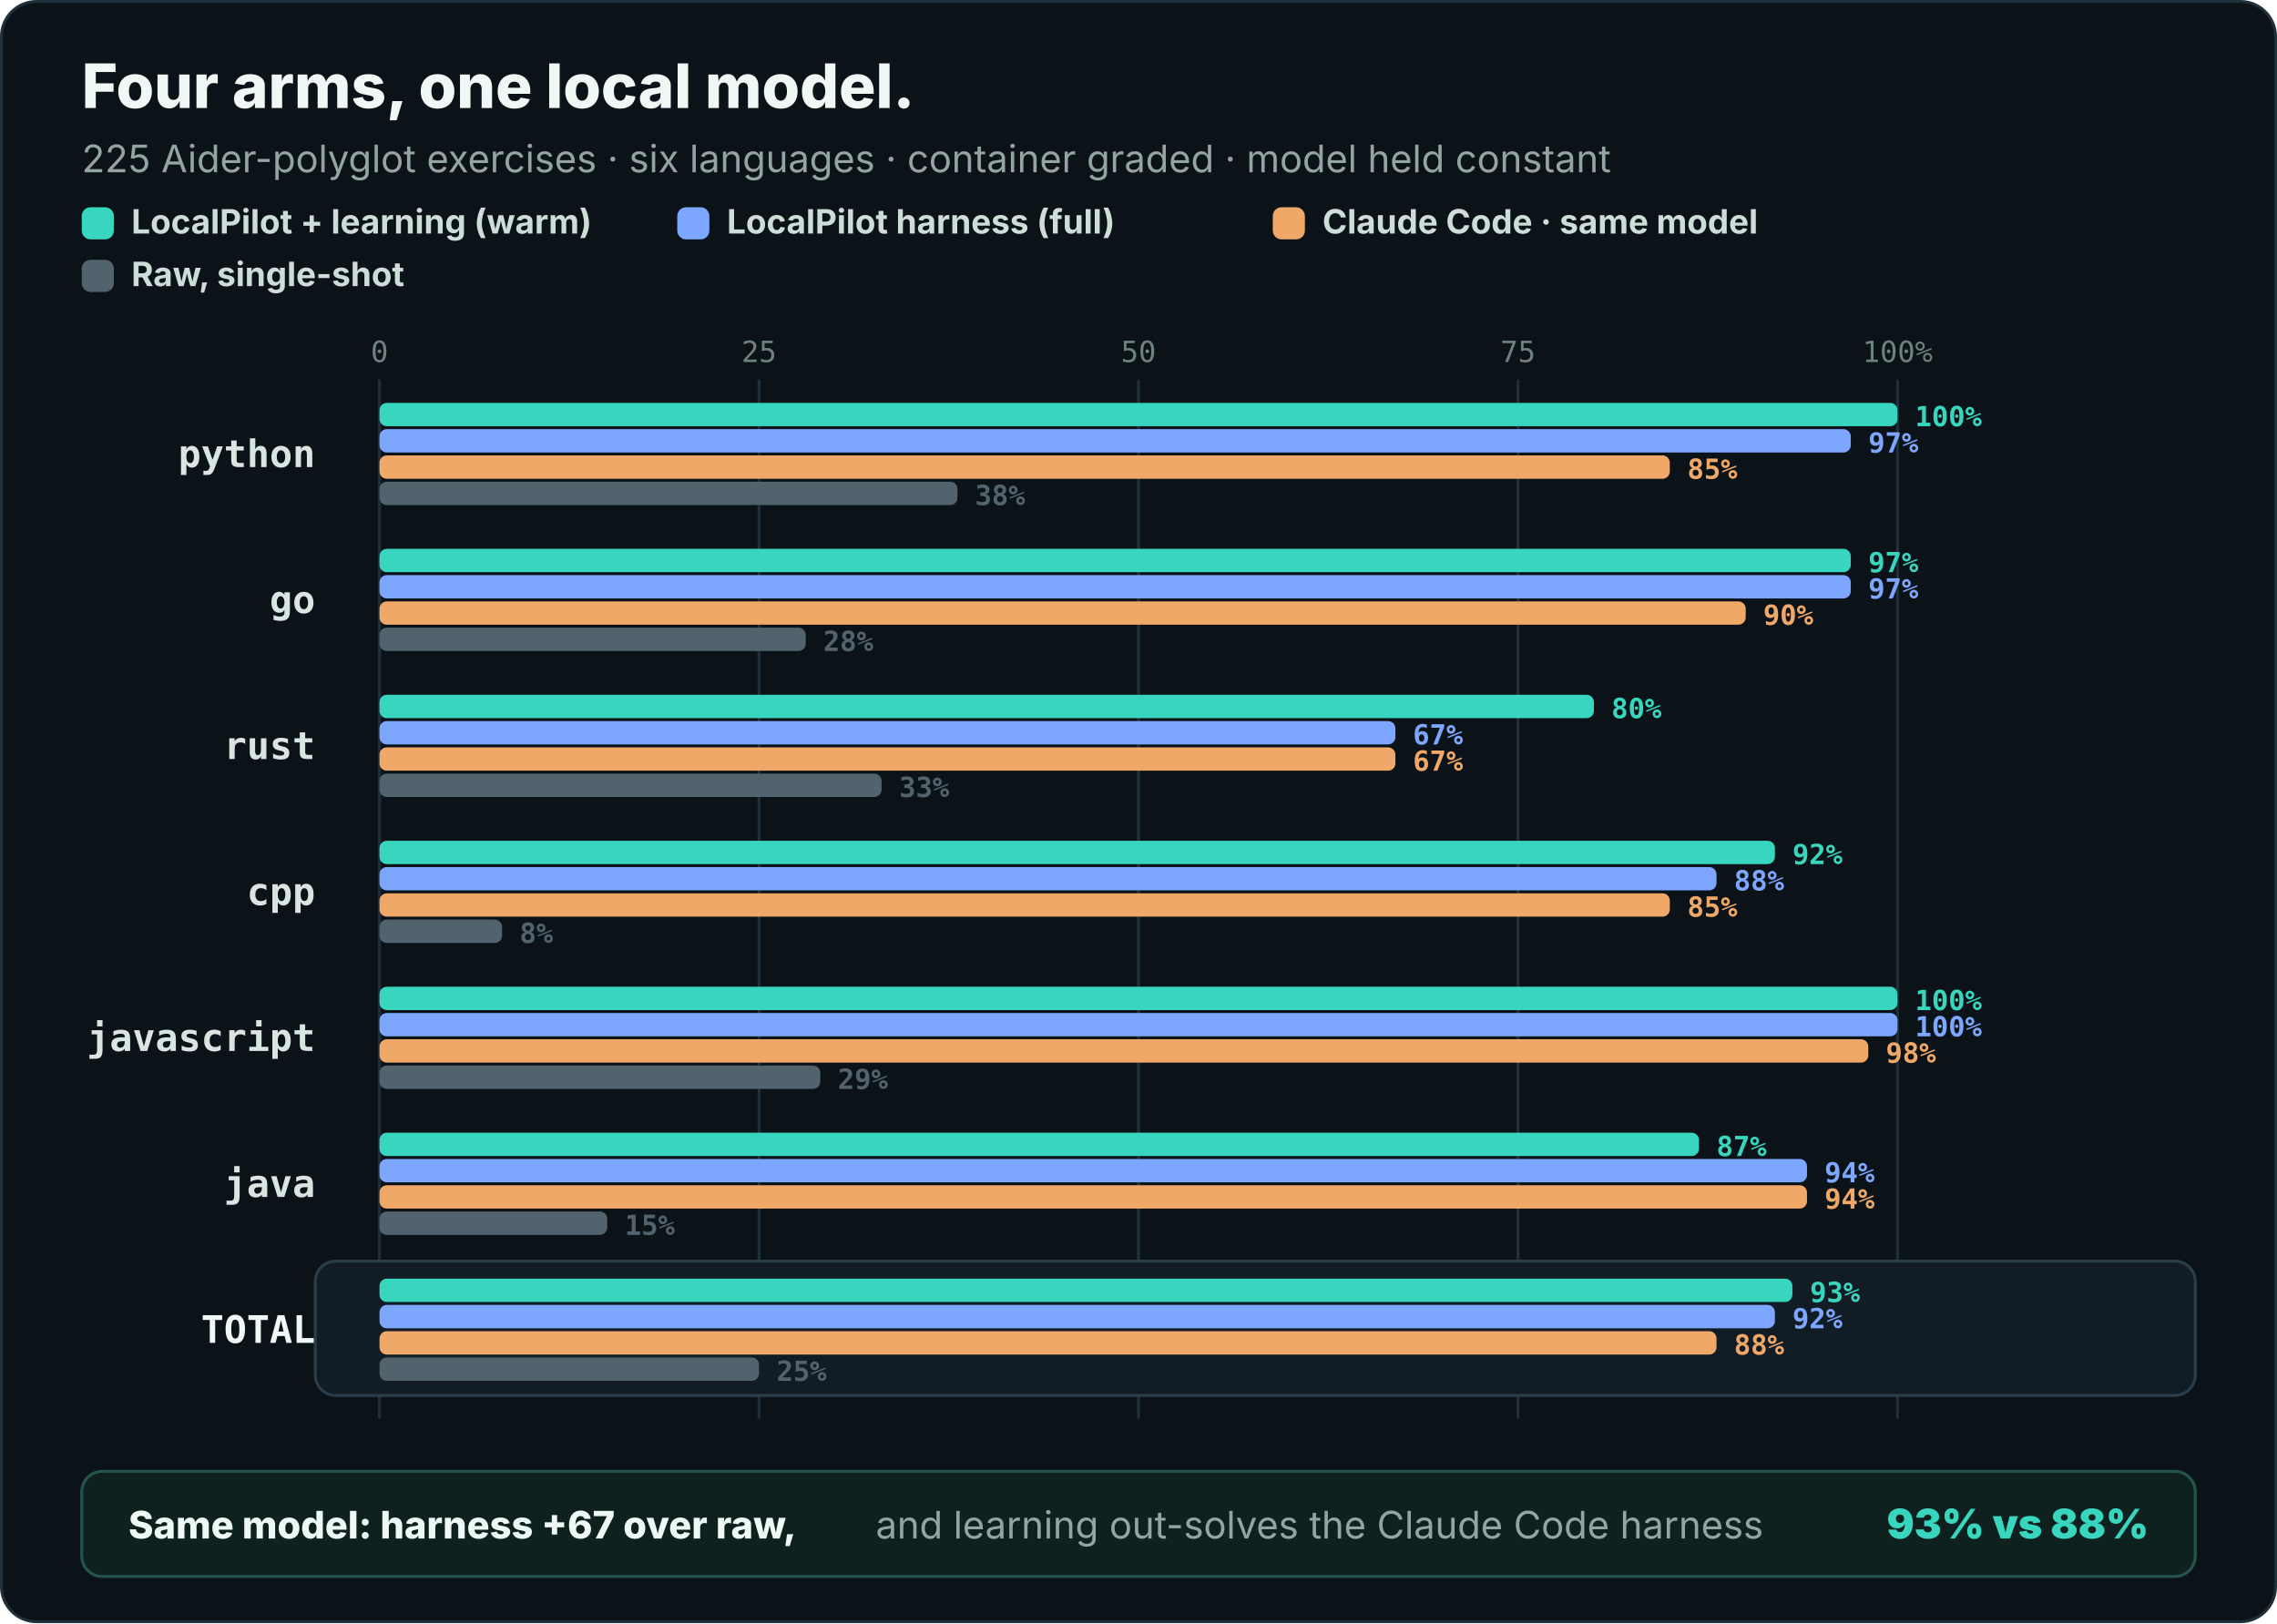
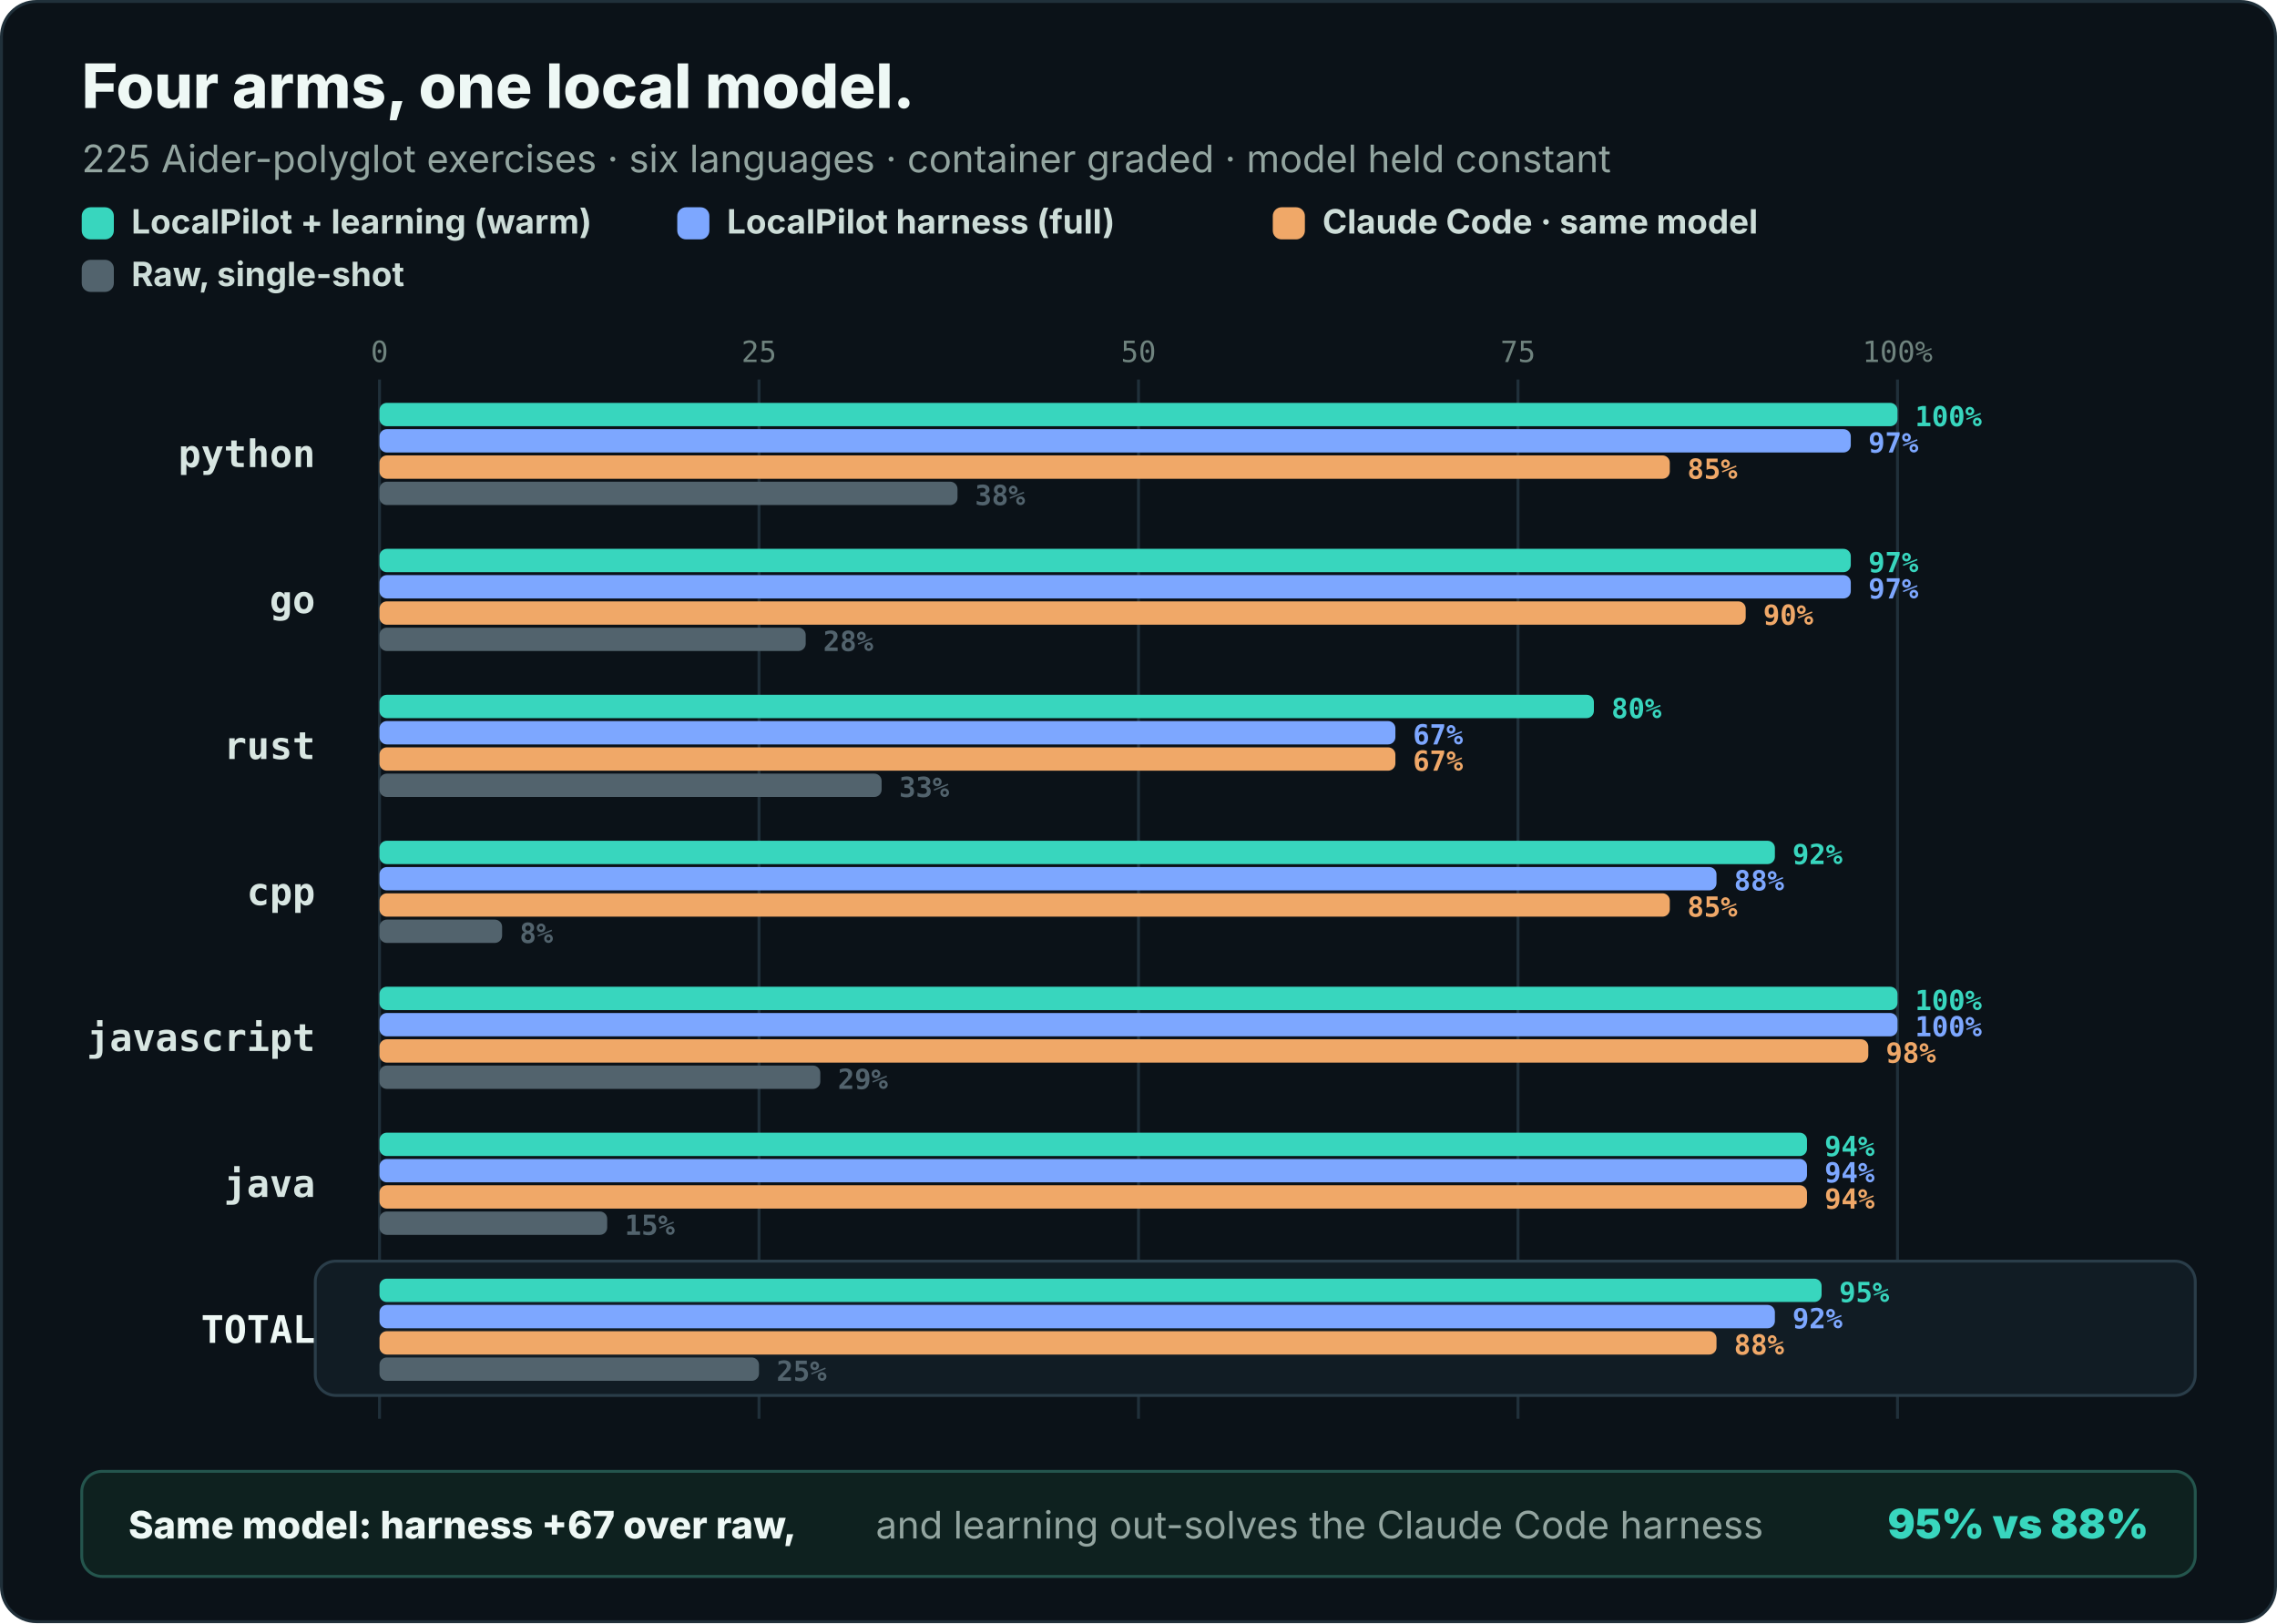
<svg xmlns="http://www.w3.org/2000/svg" width="780" height="556" viewBox="0 0 780 556" role="img" aria-labelledby="t d">
  <rect x="0.5" y="0.5" width="779" height="555" rx="12" fill="#0b1218" stroke="#20303a" />
  <g font-family="Inter, Segoe UI, Helvetica, Arial, sans-serif">
    <text x="28" y="37" font-size="21" font-weight="800" fill="#eef8f5">Four arms, one local model.</text>
    <text x="28" y="59" font-size="13" fill="#93a5a0">225 Aider-polyglot exercises · six languages · container graded · model held constant</text>
    <rect x="28" y="71" width="11" height="11" rx="3" fill="#38d6be" />
    <text x="45" y="80" font-size="11.5" font-weight="700" fill="#cdddd8">LocalPilot + learning  (warm)</text>
    <rect x="232" y="71" width="11" height="11" rx="3" fill="#7da7ff" />
    <text x="249" y="80" font-size="11.5" font-weight="700" fill="#cdddd8">LocalPilot harness  (full)</text>
    <rect x="436" y="71" width="11" height="11" rx="3" fill="#f0a868" />
    <text x="453" y="80" font-size="11.5" font-weight="700" fill="#cdddd8">Claude Code · same model</text>
    <rect x="28" y="89" width="11" height="11" rx="3" fill="#52636d" />
    <text x="45" y="98" font-size="11.5" font-weight="700" fill="#cdddd8">Raw, single-shot</text>
    <g font-family="Cascadia Mono, Consolas, monospace" font-size="10" fill="#6f837e">
      <text x="130" y="124" text-anchor="middle">0</text>
      <text x="260" y="124" text-anchor="middle">25</text>
      <text x="390" y="124" text-anchor="middle">50</text>
      <text x="520" y="124" text-anchor="middle">75</text>
      <text x="650" y="124" text-anchor="middle">100%</text>
    </g>
    <g stroke="#20303a" stroke-width="1">
      <line x1="130" y1="130" x2="130" y2="486" />
      <line x1="260" y1="130" x2="260" y2="486" />
      <line x1="390" y1="130" x2="390" y2="486" />
      <line x1="520" y1="130" x2="520" y2="486" />
      <line x1="650" y1="130" x2="650" y2="486" />
    </g>
    <g font-family="Cascadia Mono, Consolas, monospace">
      <g transform="translate(0 138)">
        <text x="108" y="22" text-anchor="end" font-size="13" font-weight="700" fill="#d8e6e2">python</text>
        <rect x="130" y="0" width="520" height="8" rx="2.5" fill="#38d6be" />
        <text x="656" y="8" font-size="9.5" font-weight="700" fill="#38d6be">100%</text>
        <rect x="130" y="9" width="504" height="8" rx="2.5" fill="#7da7ff" />
        <text x="640" y="17" font-size="9.5" font-weight="700" fill="#7da7ff">97%</text>
        <rect x="130" y="18" width="442" height="8" rx="2.5" fill="#f0a868" />
        <text x="578" y="26" font-size="9.5" font-weight="700" fill="#f0a868">85%</text>
        <rect x="130" y="27" width="198" height="8" rx="2.5" fill="#52636d" />
        <text x="334" y="35" font-size="9.5" font-weight="700" fill="#52636d">38%</text>
      </g>
      <g transform="translate(0 188)">
        <text x="108" y="22" text-anchor="end" font-size="13" font-weight="700" fill="#d8e6e2">go</text>
        <rect x="130" y="0" width="504" height="8" rx="2.5" fill="#38d6be" />
        <text x="640" y="8" font-size="9.5" font-weight="700" fill="#38d6be">97%</text>
        <rect x="130" y="9" width="504" height="8" rx="2.5" fill="#7da7ff" />
        <text x="640" y="17" font-size="9.5" font-weight="700" fill="#7da7ff">97%</text>
        <rect x="130" y="18" width="468" height="8" rx="2.5" fill="#f0a868" />
        <text x="604" y="26" font-size="9.5" font-weight="700" fill="#f0a868">90%</text>
        <rect x="130" y="27" width="146" height="8" rx="2.5" fill="#52636d" />
        <text x="282" y="35" font-size="9.5" font-weight="700" fill="#52636d">28%</text>
      </g>
      <g transform="translate(0 238)">
        <text x="108" y="22" text-anchor="end" font-size="13" font-weight="700" fill="#d8e6e2">rust</text>
        <rect x="130" y="0" width="416" height="8" rx="2.5" fill="#38d6be" />
        <text x="552" y="8" font-size="9.5" font-weight="700" fill="#38d6be">80%</text>
        <rect x="130" y="9" width="348" height="8" rx="2.5" fill="#7da7ff" />
        <text x="484" y="17" font-size="9.5" font-weight="700" fill="#7da7ff">67%</text>
        <rect x="130" y="18" width="348" height="8" rx="2.5" fill="#f0a868" />
        <text x="484" y="26" font-size="9.5" font-weight="700" fill="#f0a868">67%</text>
        <rect x="130" y="27" width="172" height="8" rx="2.5" fill="#52636d" />
        <text x="308" y="35" font-size="9.5" font-weight="700" fill="#52636d">33%</text>
      </g>
      <g transform="translate(0 288)">
        <text x="108" y="22" text-anchor="end" font-size="13" font-weight="700" fill="#d8e6e2">cpp</text>
        <rect x="130" y="0" width="478" height="8" rx="2.5" fill="#38d6be" />
        <text x="614" y="8" font-size="9.5" font-weight="700" fill="#38d6be">92%</text>
        <rect x="130" y="9" width="458" height="8" rx="2.5" fill="#7da7ff" />
        <text x="594" y="17" font-size="9.5" font-weight="700" fill="#7da7ff">88%</text>
        <rect x="130" y="18" width="442" height="8" rx="2.5" fill="#f0a868" />
        <text x="578" y="26" font-size="9.5" font-weight="700" fill="#f0a868">85%</text>
        <rect x="130" y="27" width="42" height="8" rx="2.5" fill="#52636d" />
        <text x="178" y="35" font-size="9.5" font-weight="700" fill="#52636d">8%</text>
      </g>
      <g transform="translate(0 338)">
        <text x="108" y="22" text-anchor="end" font-size="13" font-weight="700" fill="#d8e6e2">javascript</text>
        <rect x="130" y="0" width="520" height="8" rx="2.5" fill="#38d6be" />
        <text x="656" y="8" font-size="9.5" font-weight="700" fill="#38d6be">100%</text>
        <rect x="130" y="9" width="520" height="8" rx="2.5" fill="#7da7ff" />
        <text x="656" y="17" font-size="9.5" font-weight="700" fill="#7da7ff">100%</text>
        <rect x="130" y="18" width="510" height="8" rx="2.5" fill="#f0a868" />
        <text x="646" y="26" font-size="9.5" font-weight="700" fill="#f0a868">98%</text>
        <rect x="130" y="27" width="151" height="8" rx="2.5" fill="#52636d" />
        <text x="287" y="35" font-size="9.5" font-weight="700" fill="#52636d">29%</text>
      </g>
      <g transform="translate(0 388)">
        <text x="108" y="22" text-anchor="end" font-size="13" font-weight="700" fill="#d8e6e2">java</text>
-         <rect x="130" y="0" width="452" height="8" rx="2.5" fill="#38d6be" />
-         <text x="588" y="8" font-size="9.5" font-weight="700" fill="#38d6be">87%</text>
+         <rect x="130" y="0" width="489" height="8" rx="2.5" fill="#38d6be" />
+         <text x="625" y="8" font-size="9.5" font-weight="700" fill="#38d6be">94%</text>
        <rect x="130" y="9" width="489" height="8" rx="2.5" fill="#7da7ff" />
        <text x="625" y="17" font-size="9.5" font-weight="700" fill="#7da7ff">94%</text>
        <rect x="130" y="18" width="489" height="8" rx="2.5" fill="#f0a868" />
        <text x="625" y="26" font-size="9.5" font-weight="700" fill="#f0a868">94%</text>
        <rect x="130" y="27" width="78" height="8" rx="2.5" fill="#52636d" />
        <text x="214" y="35" font-size="9.5" font-weight="700" fill="#52636d">15%</text>
      </g>
      <rect x="108" y="432" width="644" height="46" rx="7" fill="#111c24" stroke="#2a3d49" />
      <g transform="translate(0 438)">
        <text x="108" y="22" text-anchor="end" font-size="13" font-weight="800" fill="#eef8f5">TOTAL</text>
-         <rect x="130" y="0" width="484" height="8" rx="2.5" fill="#38d6be" />
-         <text x="620" y="8" font-size="9.5" font-weight="700" fill="#38d6be">93%</text>
+         <rect x="130" y="0" width="494" height="8" rx="2.5" fill="#38d6be" />
+         <text x="630" y="8" font-size="9.5" font-weight="700" fill="#38d6be">95%</text>
        <rect x="130" y="9" width="478" height="8" rx="2.5" fill="#7da7ff" />
        <text x="614" y="17" font-size="9.5" font-weight="700" fill="#7da7ff">92%</text>
        <rect x="130" y="18" width="458" height="8" rx="2.5" fill="#f0a868" />
        <text x="594" y="26" font-size="9.5" font-weight="700" fill="#f0a868">88%</text>
        <rect x="130" y="27" width="130" height="8" rx="2.5" fill="#52636d" />
        <text x="266" y="35" font-size="9.5" font-weight="700" fill="#52636d">25%</text>
      </g>
    </g>
    <rect x="28" y="504" width="724" height="36" rx="7" fill="#0e211f" stroke="#24554d" />
    <text x="44" y="527" font-size="13" font-weight="800" fill="#eef8f5">Same model: harness +67 over raw,</text>
    <text x="300" y="527" font-size="13" fill="#93a5a0">and learning out-solves the Claude Code harness</text>
-     <text x="736" y="527" text-anchor="end" font-size="14" font-weight="900" fill="#38d6be">93% vs 88%</text>
+     <text x="736" y="527" text-anchor="end" font-size="14" font-weight="900" fill="#38d6be">95% vs 88%</text>
  </g>
</svg>
